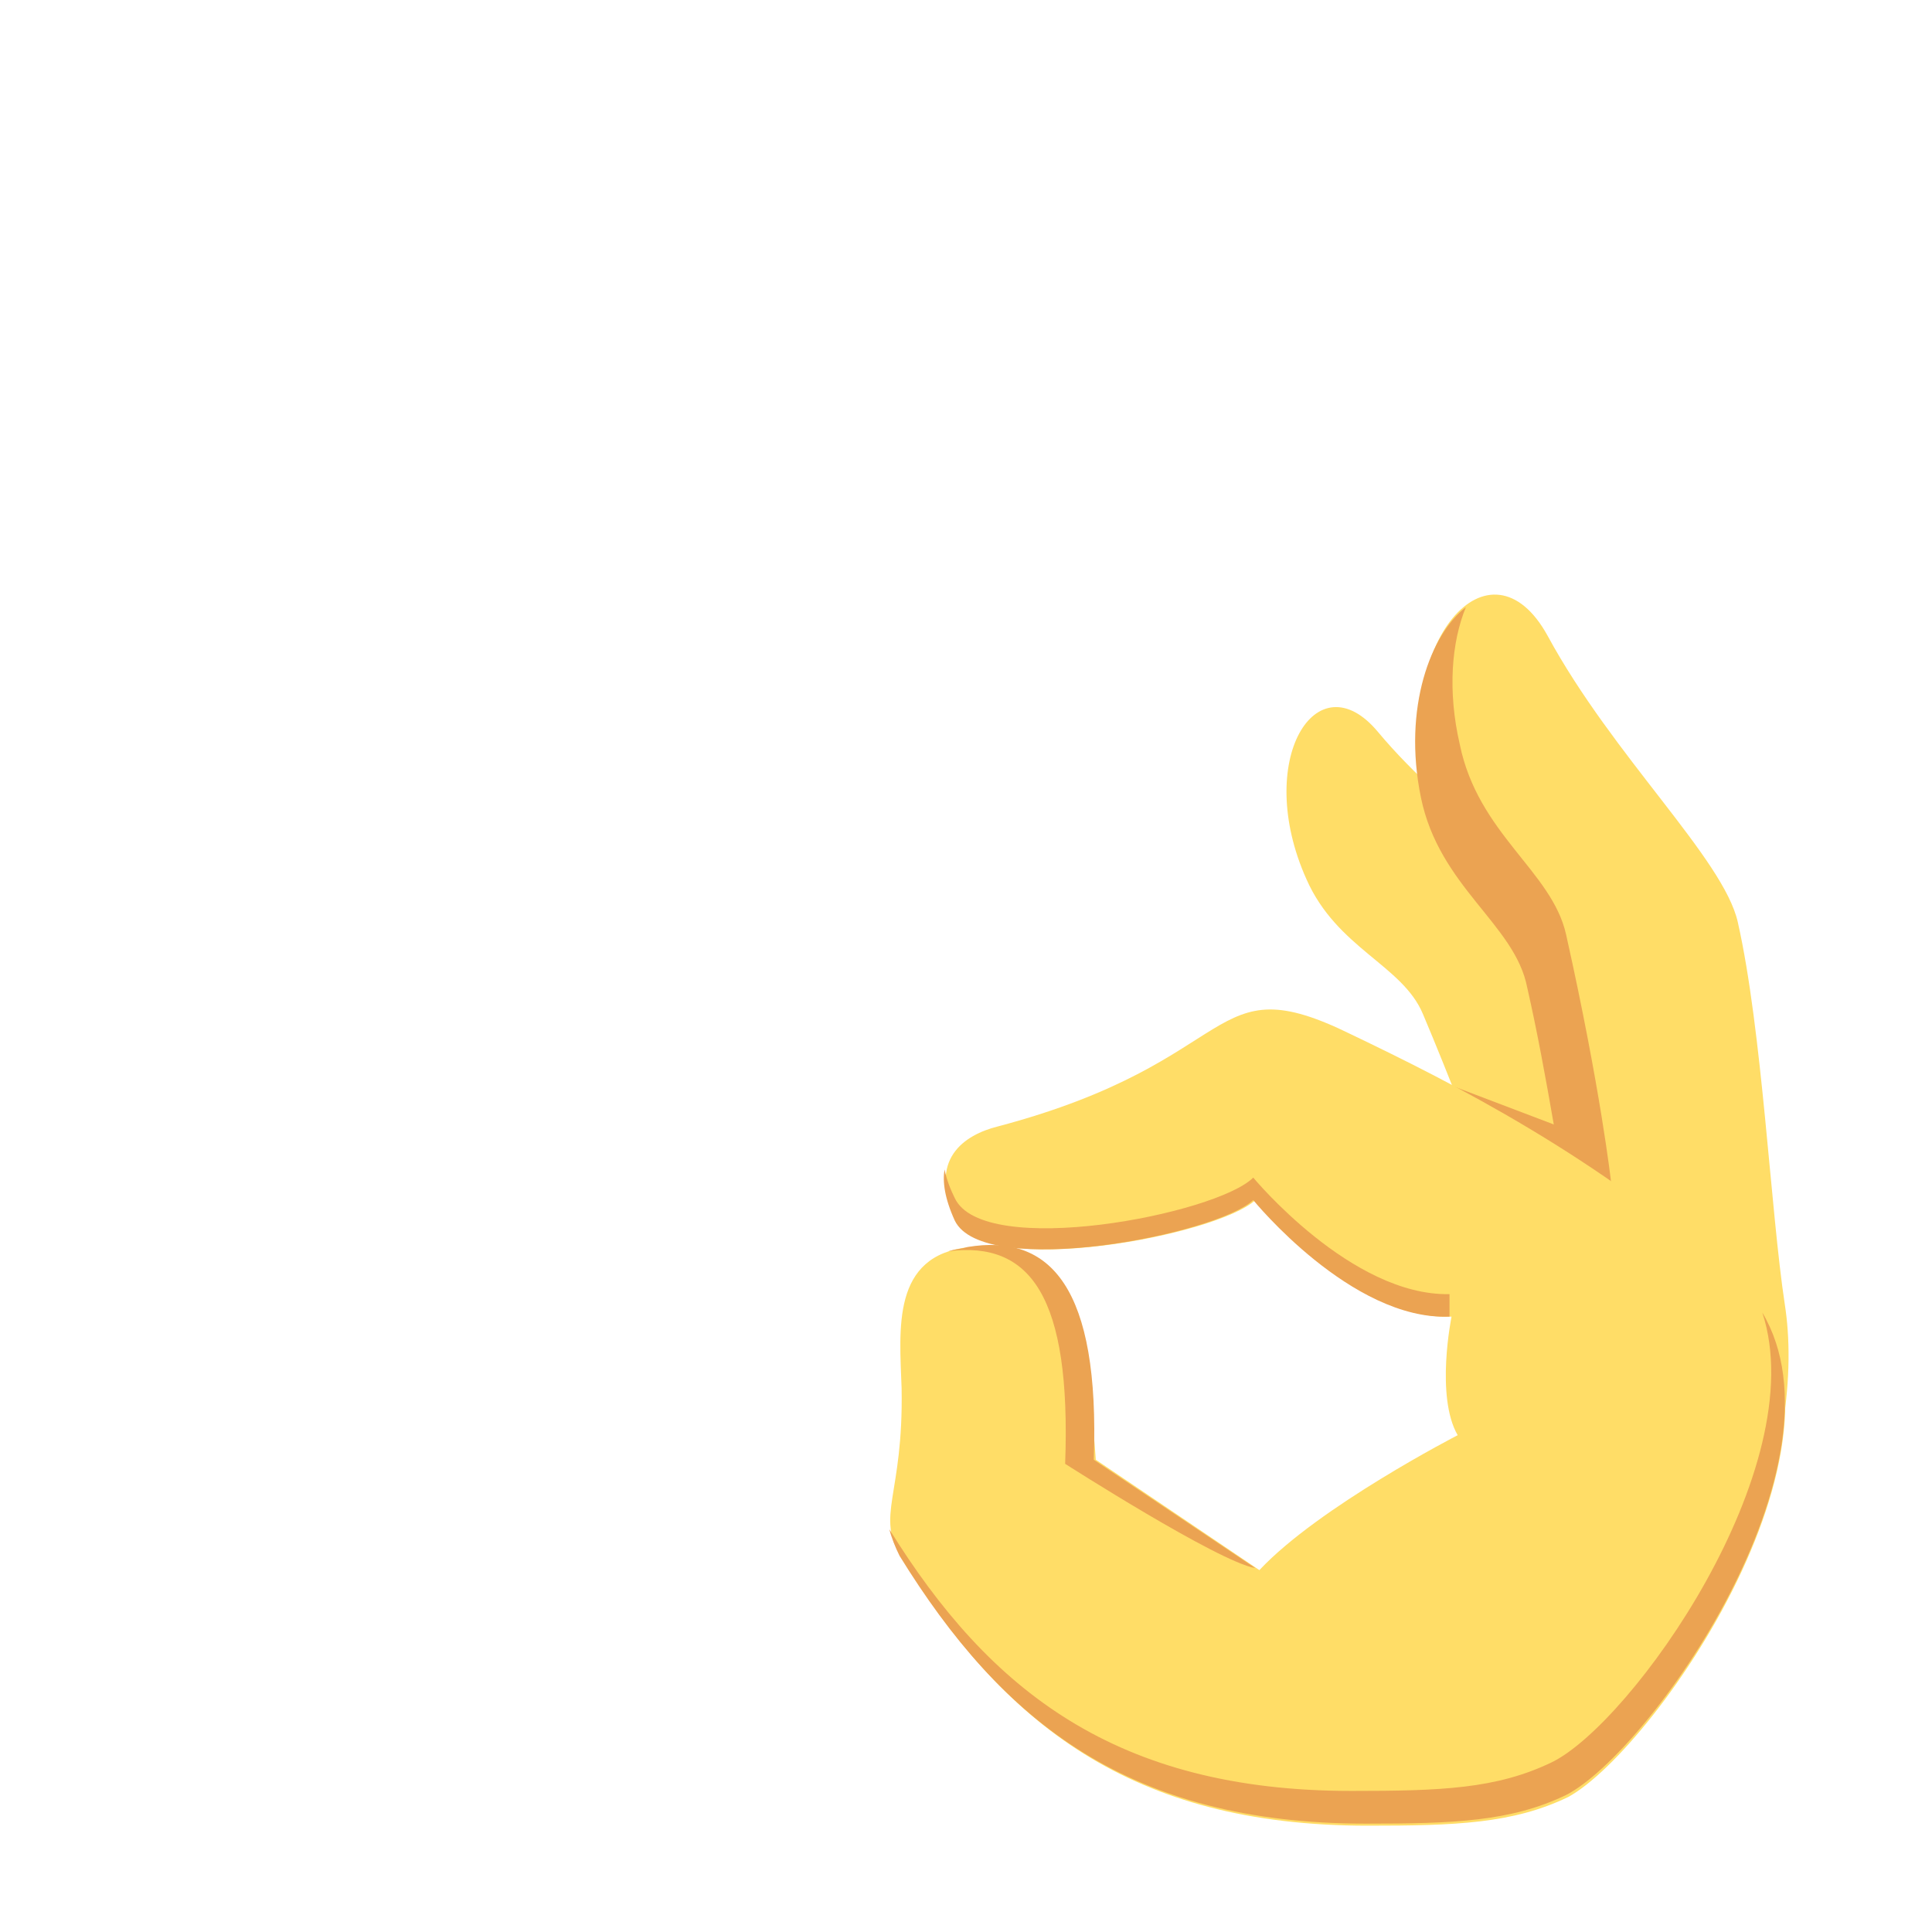
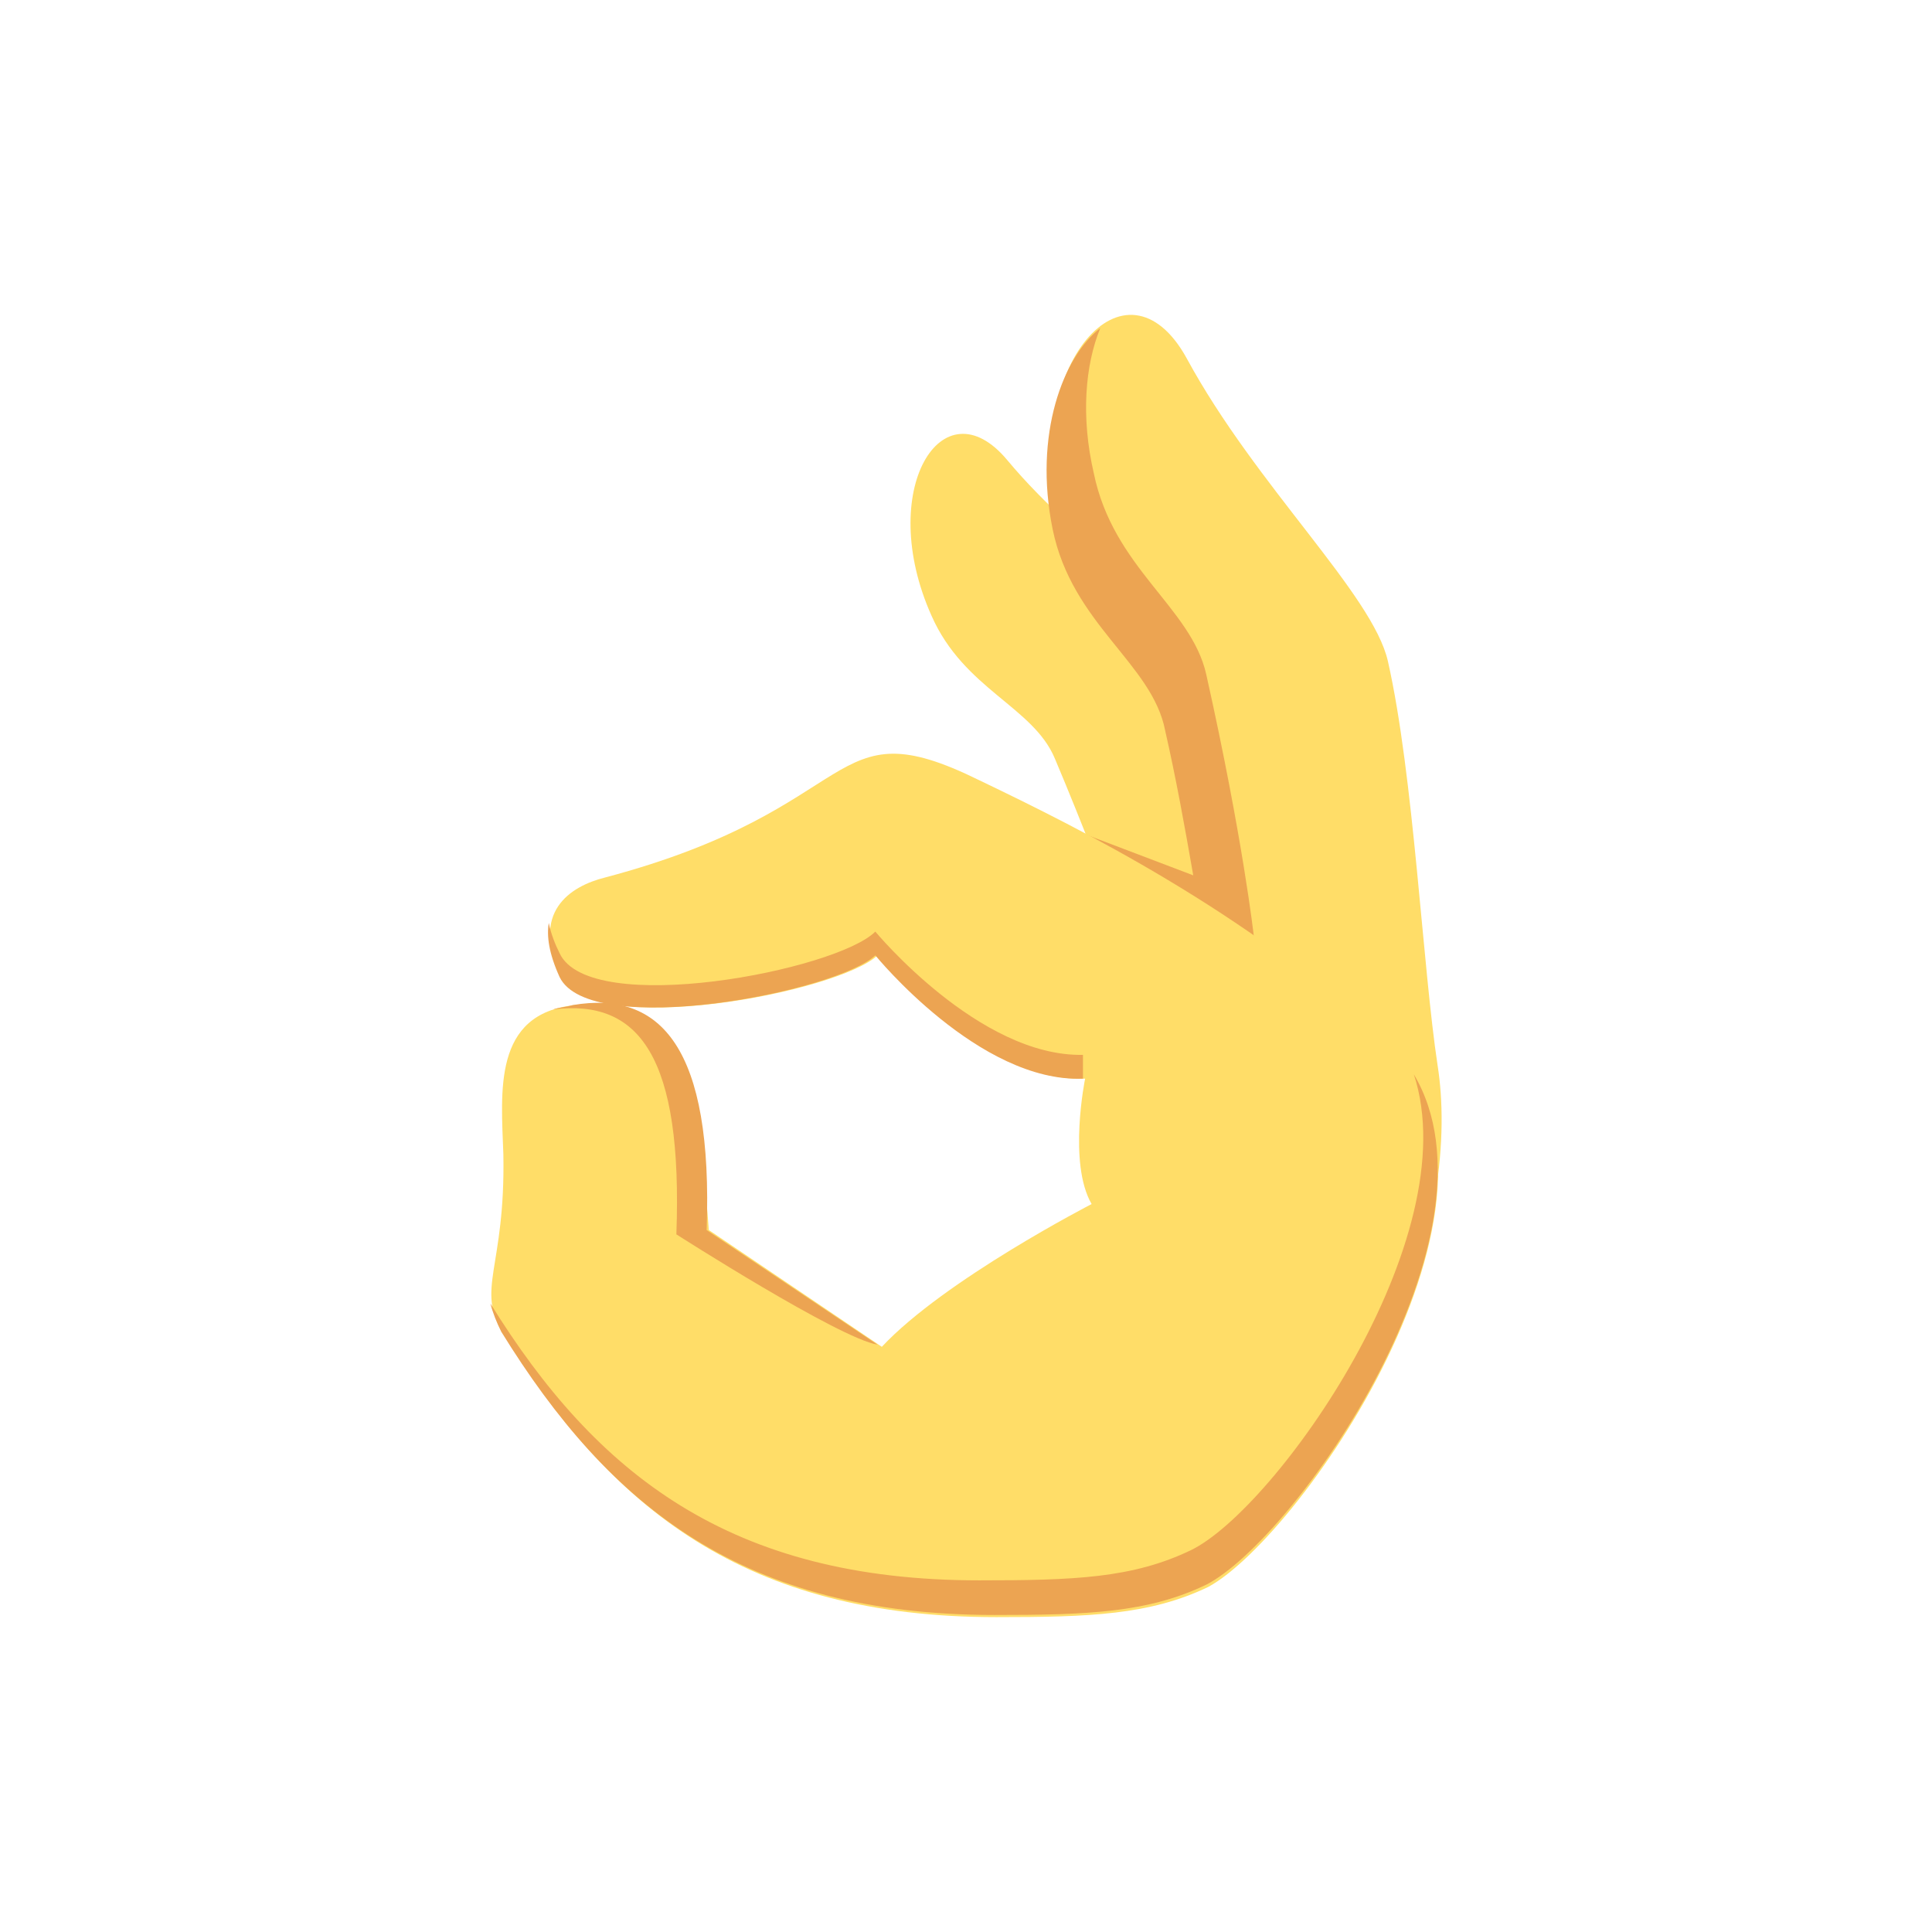
- <svg xmlns="http://www.w3.org/2000/svg" version="1.1" id="Camada_1" x="0px" y="0px" viewBox="-232.2 203.8 94.5 94.5" style="enable-background:new -232.2 203.8 94.5 94.5;" xml:space="preserve">
-   <style type="text/css">
- 	.st0{fill:#FFDD67;}
- 	.st1{fill:#EBA352;}
- </style>
-   <path class="st0" d="M-150.2,263.8l-6.6,4.7c0,0-3.3-9.2-5.8-15.1c-1-2.4-4.2-3.2-5.7-6.6c-2.6-5.8,0.5-10.8,3.5-7.2  c3.5,4.2,8.7,7.3,9.8,9.7C-153.3,253.3-150.2,263.8-150.2,263.8z" />
-   <path class="st0" d="M-144.9,267.6c0.5,3.2,0.1,8.1-2.7,13.9c0,0-5.7-6.8-6.4-10c0,0-1.6-11.9-3.3-19.5c-0.7-3.1-4.3-4.9-5.2-9.3  c-1.6-7.6,3.2-12.9,6-7.8c3.2,5.9,8.6,10.9,9.3,14C-146,254.2-145.6,263-144.9,267.6z" />
-   <path class="st1" d="M-153.4,261.6c0,0-0.5-4.5-2.2-12.1c-0.7-3.1-4.3-4.9-5.2-9.3c-0.6-2.6-0.4-5,0.3-6.7c-1.7,1.3-3.1,4.9-2.2,9.3  c0.9,4.4,4.6,6.2,5.2,9.3c0.5,2.2,0.9,4.4,1.3,6.7l-5-1.9C-161.1,256.9-153.4,261.6-153.4,261.6z" />
-   <path class="st0" d="M-147.3,266.4c-6.6-6-14-9.7-18.8-12c-7.1-3.5-5.2,1.3-17.3,4.5c-1.6,0.4-3.5,1.6-2,4.6  c1.4,2.9,12.8,0.7,14.6-1c0,0,4.8,5.9,9.6,5.7c0,0-0.8,3.9,0.3,5.8c0,0-6.8,3.5-9.7,6.6l-8-5.4c-0.6-8.3-2.1-10.8-6.2-10.4  c-3.8,0.4-3.4,4-3.3,6.9c0.1,5.3-1.3,6.2,0,8.3c5,8.1,11.2,13.1,22.8,13.1c4.3,0,7.1-0.1,9.8-1.4  C-151.1,289.3-140,273.1-147.3,266.4z" />
-   <path class="st1" d="M-146,268c2.5,7.6-6.4,20.1-10.3,22c-2.7,1.3-5.4,1.4-9.8,1.4c-11.5,0-17.7-4.9-22.6-12.8  c0.1,0.4,0.3,0.9,0.5,1.3c5,8.1,11.2,13.1,22.8,13.1c4.3,0,7.1-0.1,9.8-1.4C-151.5,289.5-141.6,275.4-146,268z" />
-   <path class="st1" d="M-180.1,275.4c0,0,7.5,4.8,9.3,5.1l-7.9-5.3c0.3-8.4-2.1-11.1-6.2-10.4c-0.3,0.1-0.6,0.1-0.9,0.2  C-181.8,264.5-179.8,267.2-180.1,275.4z" />
-   <path class="st1" d="M-170.9,262.5c0,0,4.8,5.9,9.6,5.7v-1.1c-4.8,0.1-9.6-5.7-9.6-5.7c-1.8,1.8-13.2,4-14.6,1  c-0.2-0.4-0.4-0.9-0.5-1.4c-0.1,0.6,0,1.4,0.5,2.5C-184.1,266.4-172.7,264.2-170.9,262.5z" />
+ <svg xmlns="http://www.w3.org/2000/svg" version="1.1" id="Layer_1" x="0px" y="0px" width="100px" height="100px" viewBox="0 0 100 100" enable-background="new 0 0 100 100" xml:space="preserve">
+   <g>
+     <path fill="#FFDD68" d="M68.479,50.904l-7.388,5.262c0,0-3.694-10.299-6.492-16.903c-1.119-2.687-4.702-3.582-6.381-7.388   c-2.911-6.493,0.56-12.089,3.918-8.06c3.918,4.701,9.738,8.171,10.97,10.858C65.009,39.151,68.479,50.904,68.479,50.904z" />
+     <path fill="#FFDD68" d="M74.412,55.158c0.56,3.582,0.111,9.067-3.022,15.56c0,0-6.381-7.611-7.164-11.193   c0,0-1.792-13.321-3.694-21.829c-0.784-3.47-4.813-5.485-5.821-10.41c-1.791-8.508,3.582-14.44,6.717-8.731   c3.582,6.604,9.627,12.201,10.41,15.671C73.18,40.159,73.628,50.009,74.412,55.158z" />
+     <path fill="#ECA452" d="M64.896,48.442c0,0-0.56-5.037-2.463-13.545c-0.783-3.47-4.812-5.485-5.82-10.411   c-0.672-2.91-0.447-5.597,0.336-7.5c-1.903,1.456-3.47,5.485-2.463,10.411c1.008,4.925,5.149,6.94,5.821,10.41   c0.56,2.463,1.008,4.926,1.455,7.5l-5.597-2.127C56.277,43.181,64.896,48.442,64.896,48.442z" />
+     <path fill="#FFDD68" d="M71.726,53.815c-7.389-6.717-15.672-10.858-21.045-13.433c-7.948-3.918-5.821,1.456-19.366,5.038   c-1.791,0.447-3.918,1.791-2.239,5.149c1.567,3.246,14.329,0.783,16.343-1.12c0,0,5.374,6.604,10.747,6.381   c0,0-0.896,4.365,0.336,6.492c0,0-7.613,3.918-10.859,7.389l-8.955-6.045c-0.672-9.291-2.351-12.09-6.94-11.642   c-4.254,0.447-3.806,4.478-3.694,7.724c0.112,5.933-1.456,6.94,0,9.291c5.597,9.067,12.537,14.664,25.522,14.664   c4.813,0,7.947-0.111,10.97-1.567C67.471,79.449,79.896,61.315,71.726,53.815z" />
+     <path fill="#ECA452" d="M73.18,55.606c2.799,8.508-7.164,22.5-11.529,24.627c-3.022,1.455-6.045,1.566-10.97,1.566   c-12.873,0-19.813-5.484-25.298-14.328c0.112,0.448,0.336,1.008,0.56,1.455c5.597,9.067,12.538,14.665,25.522,14.665   c4.813,0,7.948-0.112,10.97-1.568C67.023,79.673,78.105,63.89,73.18,55.606z" />
+     <path fill="#ECA452" d="M35.009,63.89c0,0,8.396,5.373,10.41,5.709l-8.843-5.933c0.336-9.403-2.351-12.426-6.94-11.642   c-0.336,0.111-0.672,0.111-1.008,0.224C33.105,51.688,35.344,54.711,35.009,63.89z" />
+     <path fill="#ECA452" d="M45.307,49.449c0,0,5.373,6.604,10.747,6.381v-1.231c-5.374,0.112-10.747-6.38-10.747-6.38   c-2.015,2.015-14.776,4.477-16.343,1.119c-0.224-0.448-0.448-1.008-0.56-1.567c-0.112,0.672,0,1.567,0.56,2.799   C30.531,53.815,43.292,51.353,45.307,49.449z" />
+   </g>
</svg>
